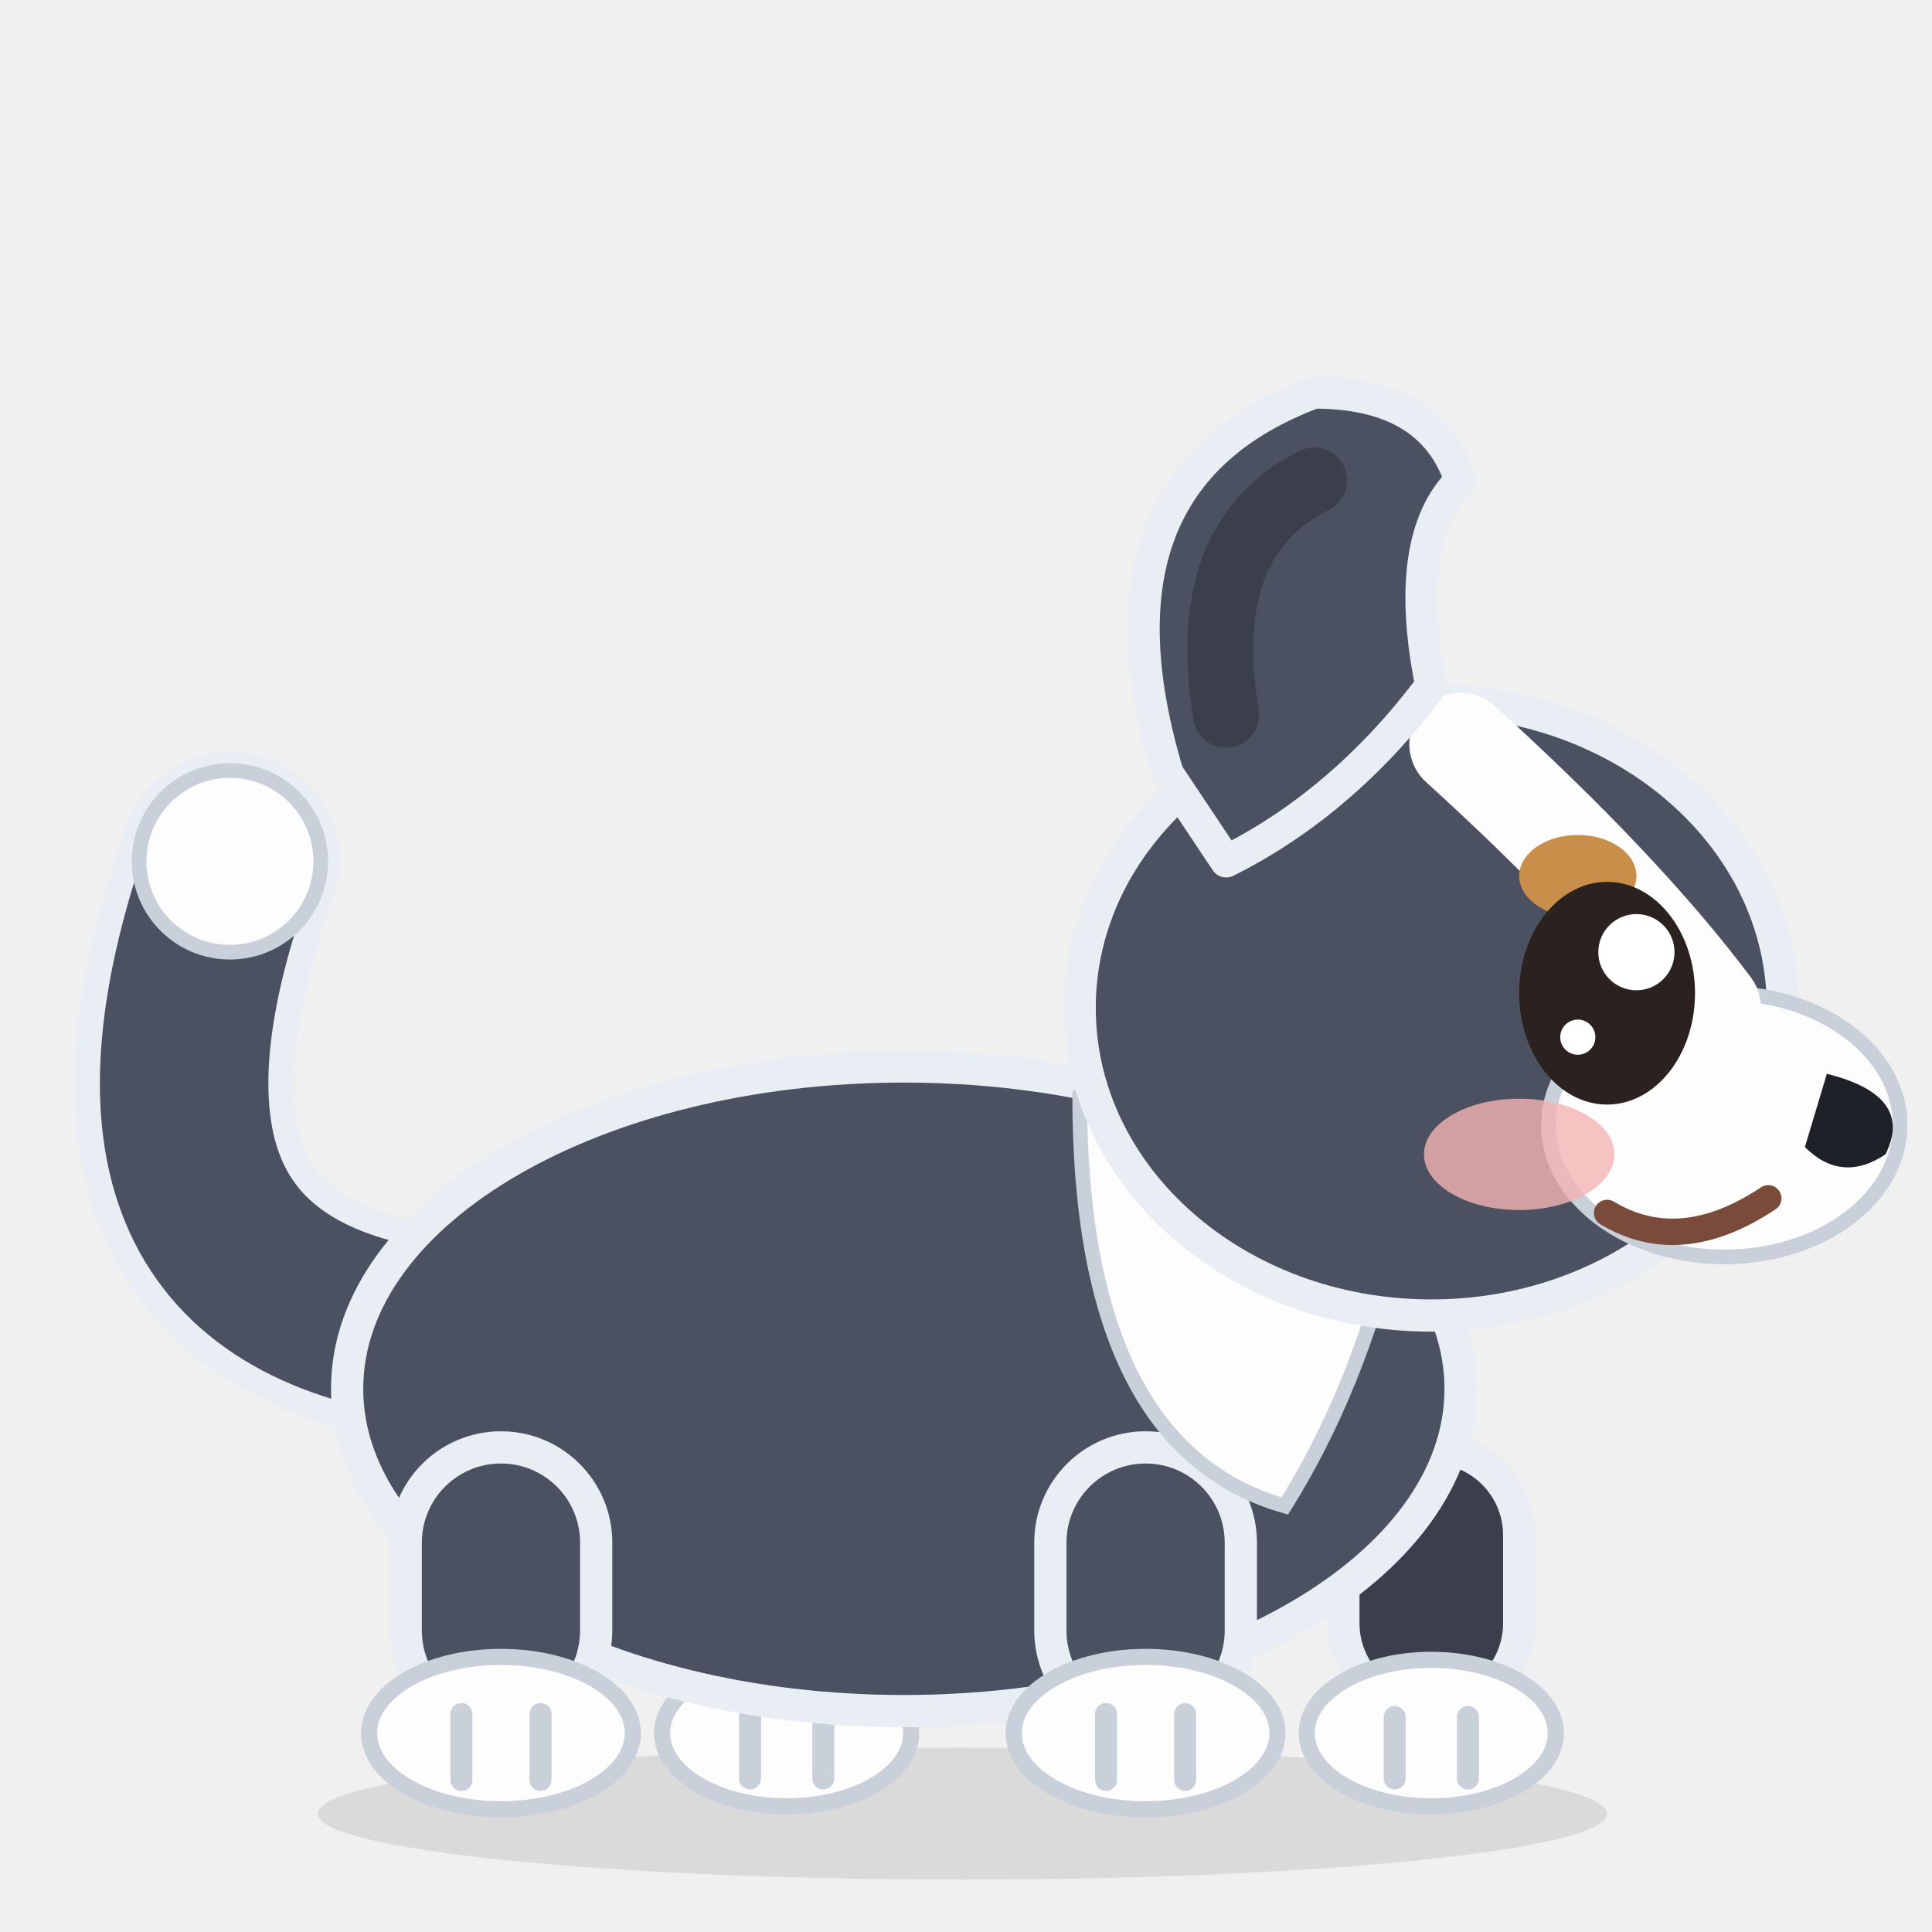
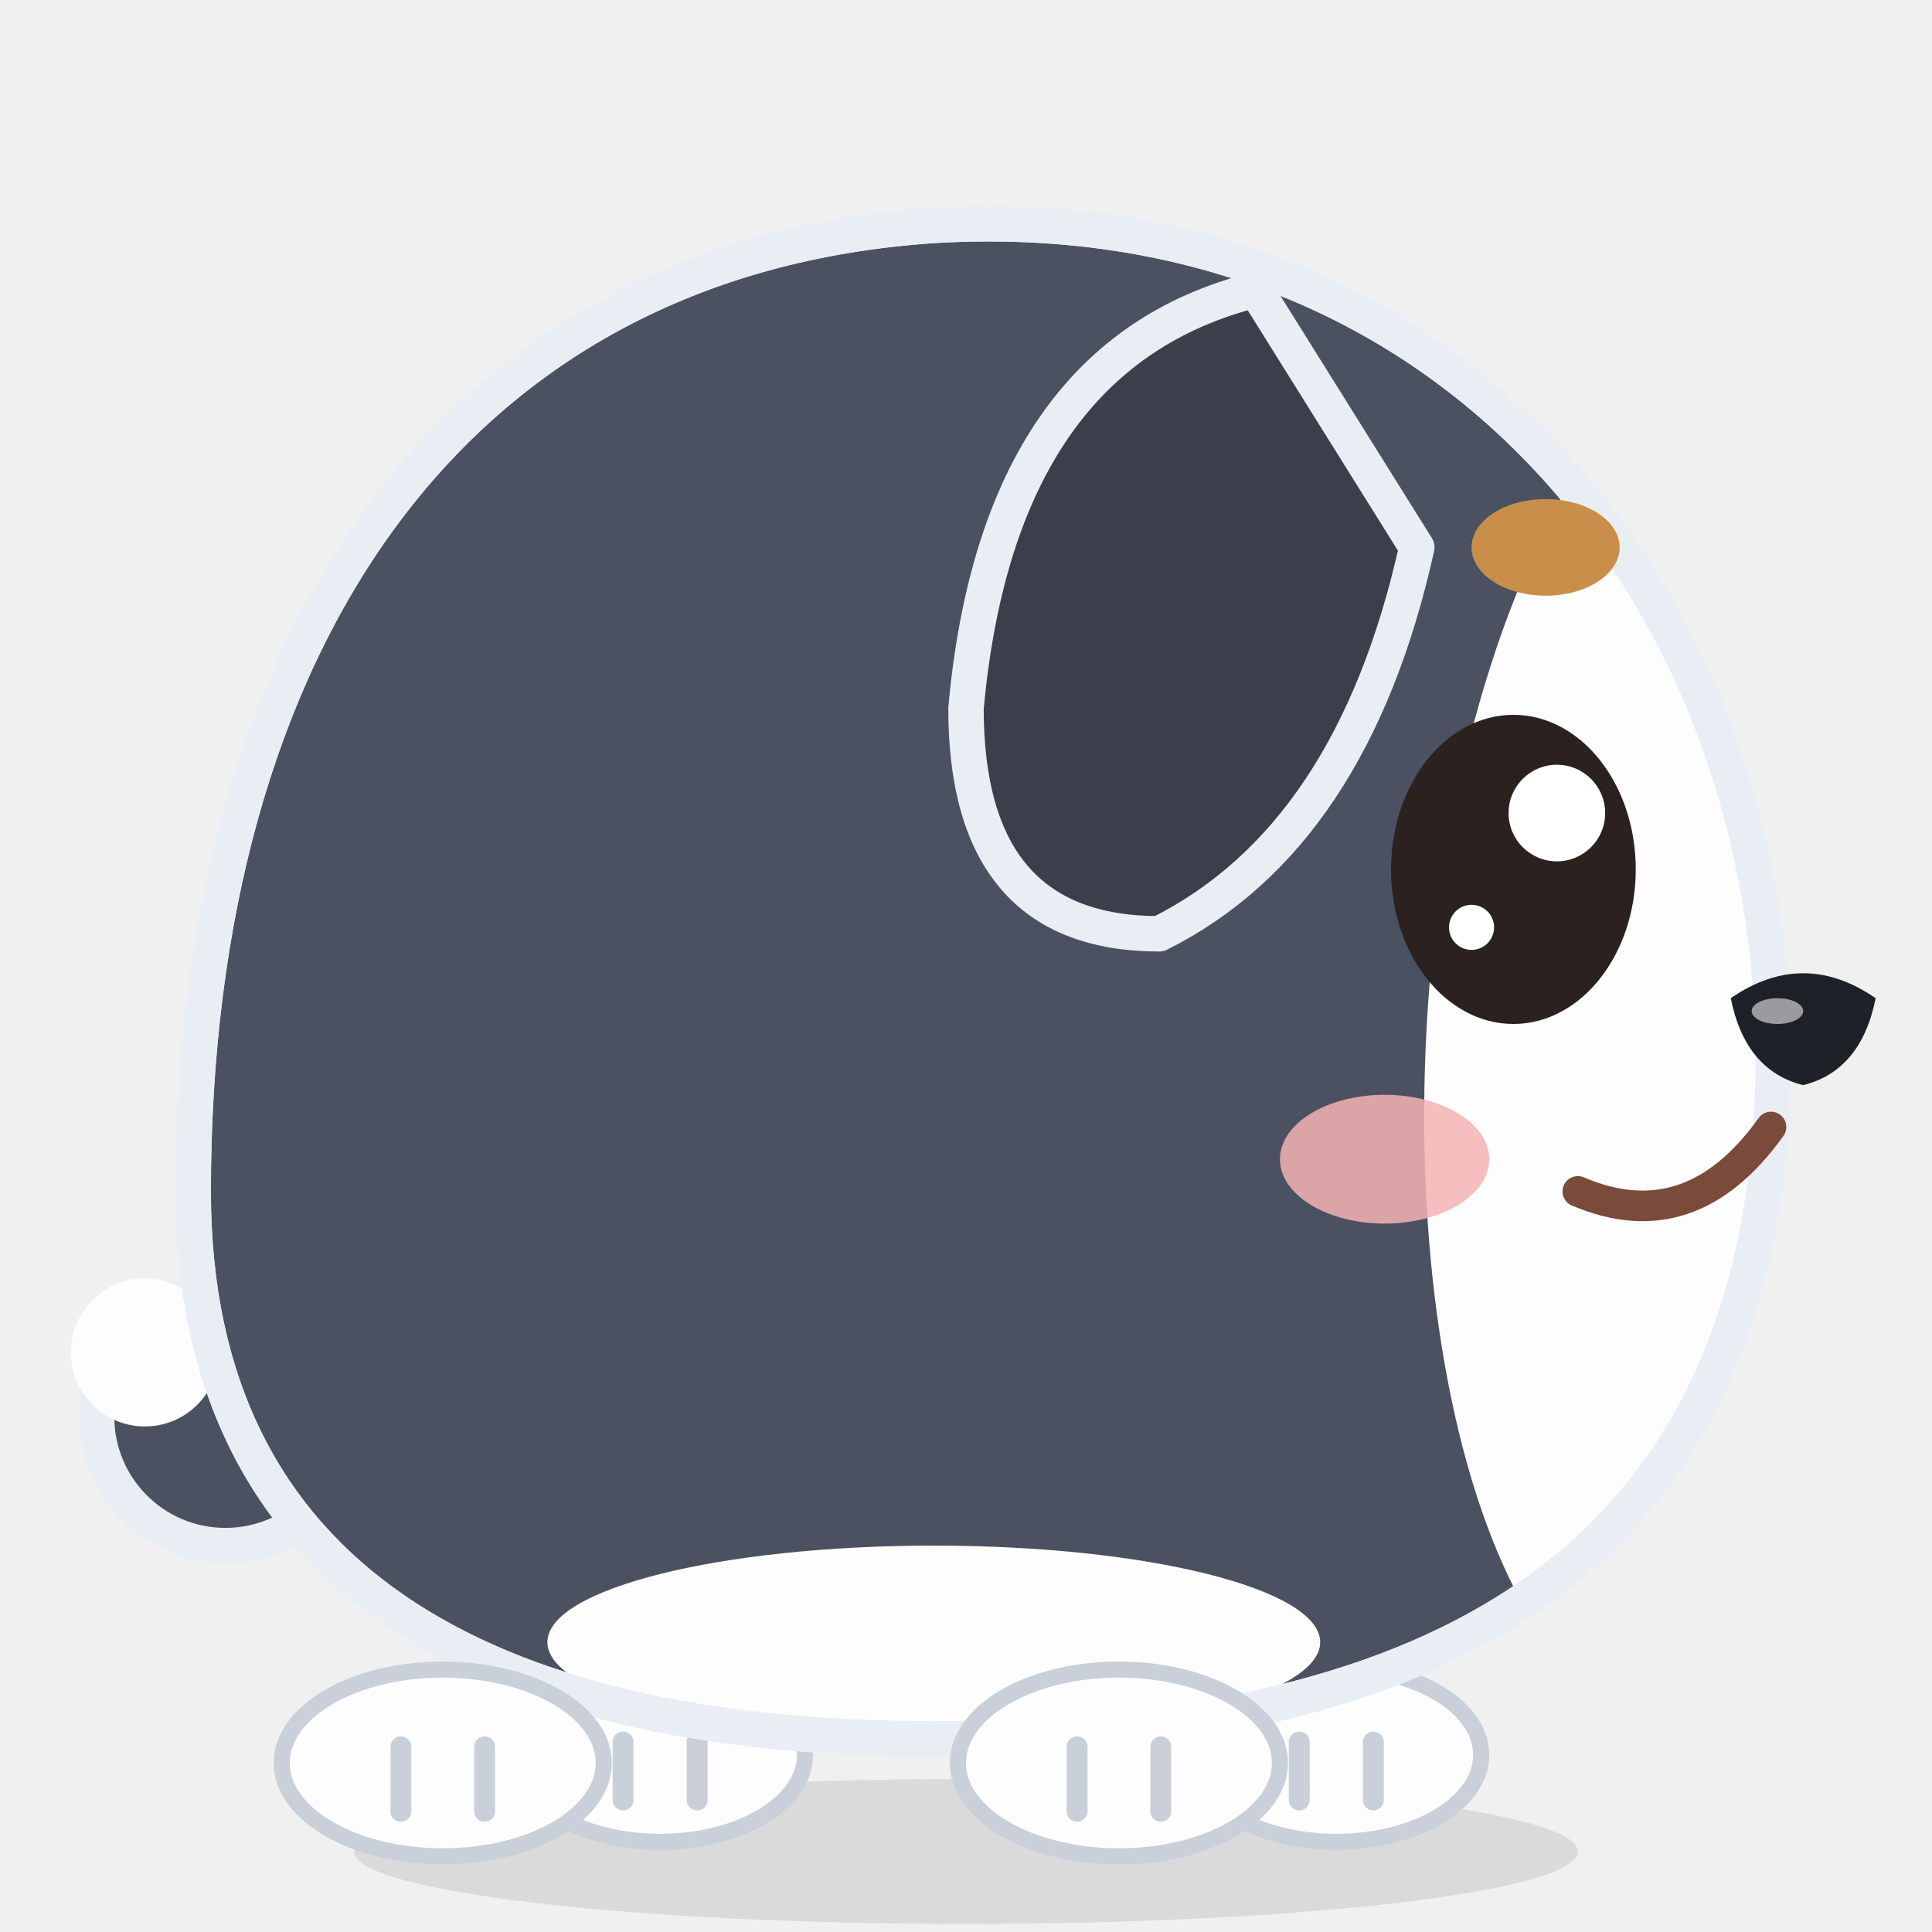
<svg xmlns="http://www.w3.org/2000/svg" viewBox="0 0 120 120" width="480" height="480">
-   <g transform="translate(7,8) scale(0.91)">
-     <ellipse cx="58" cy="115" rx="44" ry="4.5" fill="#000" fill-opacity="0.09" />
-     <path d="M20 82 Q-2 78 8 50" fill="none" stroke="#e9eef5" stroke-width="15" stroke-linecap="round" />
-     <path d="M20 82 Q-2 78 8 50" fill="none" stroke="#4b5160" stroke-width="11.5" stroke-linecap="round" />
-     <circle cx="8" cy="50" r="6.2" fill="#fdfdfd" stroke="#c9d0da" stroke-width="1" />
-     <rect x="40" y="90" width="12" height="18" rx="6" fill="#3a3f4b" stroke="#e9eef5" stroke-width="2.2" stroke-linejoin="round" />
-     <ellipse cx="46" cy="109.5" rx="8.5" ry="5" fill="#fdfdfd" stroke="#c9d0da" stroke-width="1.1" />
-     <path d="M43.5 108.4 l0 4.2" stroke="#c9d0da" stroke-width="1.5" stroke-linecap="round" />
-     <path d="M48.5 108.4 l0 4.2" stroke="#c9d0da" stroke-width="1.5" stroke-linecap="round" />
-     <rect x="84" y="90" width="12" height="18" rx="6" fill="#3a3f4b" stroke="#e9eef5" stroke-width="2.2" stroke-linejoin="round" />
-     <ellipse cx="90" cy="109.5" rx="8.5" ry="5" fill="#fdfdfd" stroke="#c9d0da" stroke-width="1.1" />
-     <path d="M87.5 108.4 l0 4.2" stroke="#c9d0da" stroke-width="1.5" stroke-linecap="round" />
-     <path d="M92.5 108.4 l0 4.2" stroke="#c9d0da" stroke-width="1.5" stroke-linecap="round" />
-     <ellipse cx="54" cy="86" rx="38" ry="22" fill="#4b5160" stroke="#e9eef5" stroke-width="2.2" stroke-linejoin="round" />
-     <rect x="20" y="90" width="13" height="19" rx="6.5" fill="#4b5160" stroke="#e9eef5" stroke-width="2.2" stroke-linejoin="round" />
-     <ellipse cx="26.5" cy="109.5" rx="9" ry="5.2" fill="#fdfdfd" stroke="#c9d0da" stroke-width="1.1" />
-     <path d="M23.8 108.2 l0 4.5" stroke="#c9d0da" stroke-width="1.5" stroke-linecap="round" />
-     <path d="M29.2 108.2 l0 4.5" stroke="#c9d0da" stroke-width="1.5" stroke-linecap="round" />
-     <rect x="64" y="90" width="13" height="19" rx="6.5" fill="#4b5160" stroke="#e9eef5" stroke-width="2.2" stroke-linejoin="round" />
-     <ellipse cx="70.5" cy="109.5" rx="9" ry="5.2" fill="#fdfdfd" stroke="#c9d0da" stroke-width="1.1" />
-     <path d="M67.8 108.2 l0 4.5" stroke="#c9d0da" stroke-width="1.5" stroke-linecap="round" />
-     <path d="M73.2 108.2 l0 4.5" stroke="#c9d0da" stroke-width="1.5" stroke-linecap="round" />
-     <path d="M66 66 Q84 58 90 52 Q90 78 80 94 Q66 90 66 66Z" fill="#fdfdfd" stroke="#c9d0da" stroke-width="1" />
-     <ellipse cx="90" cy="60" rx="24" ry="21" fill="#4b5160" stroke="#e9eef5" stroke-width="2.2" stroke-linejoin="round" />
-     <ellipse cx="110" cy="68" rx="12" ry="9" fill="#fdfdfd" stroke="#c9d0da" stroke-width="1" />
-     <path d="M92 42 Q103 52 109 60" fill="none" stroke="#fdfdfd" stroke-width="7" stroke-linecap="round" />
-     <path d="M72 44 Q66 24 82 18 Q90 18 92 24 Q88 28 90 38 Q84 46 76 50Z" fill="#4b5160" stroke="#e9eef5" stroke-width="2.2" stroke-linejoin="round" />
-     <path d="M76 40 Q74 28 82 24" fill="none" stroke="#3a3f4b" stroke-width="4.5" stroke-linecap="round" />
-     <ellipse cx="100" cy="51" rx="4" ry="2.8" fill="#c98f4a" />
-     <ellipse cx="102" cy="59" rx="6" ry="7.6" fill="#2b2220" />
-     <ellipse cx="104" cy="56.2" rx="2.6" ry="2.6" fill="#fff" />
-     <ellipse cx="100" cy="62" rx="1.2" ry="1.2" fill="#fff" />
-     <ellipse cx="96" cy="70" rx="6.5" ry="3.8" fill="#f4b3b3" fill-opacity="0.8" />
-     <path d="M117 64.5 Q123 66 121 70 Q118 72 115.5 69.5Z" fill="#1f2128" />
-     <path d="M113 73 Q107 77 102 74" fill="none" stroke="#7a4b3a" stroke-width="1.8" stroke-linecap="round" />
-   </g>
+   <ellipse cx="60" cy="115" rx="38" ry="4.5" fill="#000" fill-opacity="0.09" />
+   <circle cx="14" cy="88" r="8" fill="#4b5160" stroke="#e9eef5" stroke-width="2.2" stroke-linejoin="round" />
+   <circle cx="9" cy="84" r="4.6" fill="#fdfdfd" />
+   <ellipse cx="41" cy="109" rx="9" ry="5.4" fill="#fdfdfd" stroke="#c9d0da" stroke-width="1" />
+   <path d="M38.7 108.2 l0 3.6" stroke="#c9d0da" stroke-width="1.3" stroke-linecap="round" />
+   <path d="M43.3 108.2 l0 3.6" stroke="#c9d0da" stroke-width="1.3" stroke-linecap="round" />
+   <ellipse cx="83" cy="109" rx="9" ry="5.4" fill="#fdfdfd" stroke="#c9d0da" stroke-width="1" />
+   <path d="M80.7 108.2 l0 3.6" stroke="#c9d0da" stroke-width="1.3" stroke-linecap="round" />
+   <path d="M85.3 108.2 l0 3.6" stroke="#c9d0da" stroke-width="1.3" stroke-linecap="round" />
+   <path d="M58 14 C92 12 112 40 110 70 C108 98 88 108 58 108 C30 108 12 98 12 74 C12 40 28 16 58 14Z" fill="#4b5160" stroke="#e9eef5" stroke-width="2.2" stroke-linejoin="round" />
+   <path d="M97.5 30 C106.5 40.5 111 55 110 70 C109 84 103.5 93.5 94.5 99.5 C86 84 86 50 97.5 30Z" fill="#fdfdfd" />
+   <ellipse cx="58" cy="102" rx="24" ry="6" fill="#fdfdfd" />
+   <path d="M58 14 C92 12 112 40 110 70 C108 98 88 108 58 108 C30 108 12 98 12 74 C12 40 28 16 58 14Z" fill="none" stroke="#e9eef5" stroke-width="2.2" stroke-linejoin="round" />
+   <ellipse cx="27.5" cy="109.5" rx="10" ry="5.8" fill="#fdfdfd" stroke="#c9d0da" stroke-width="1" />
+   <path d="M24.9 108.5 l0 4.0" stroke="#c9d0da" stroke-width="1.3" stroke-linecap="round" />
+   <path d="M30.1 108.5 l0 4.0" stroke="#c9d0da" stroke-width="1.3" stroke-linecap="round" />
+   <ellipse cx="69.5" cy="109.5" rx="10" ry="5.8" fill="#fdfdfd" stroke="#c9d0da" stroke-width="1" />
+   <path d="M66.9 108.5 l0 4.0" stroke="#c9d0da" stroke-width="1.3" stroke-linecap="round" />
+   <path d="M72.1 108.5 l0 4.0" stroke="#c9d0da" stroke-width="1.3" stroke-linecap="round" />
+   <path d="M78 18 Q62 22 60 44 Q60 58 72 58 Q84 52 88 34Z" fill="#3a3f4b" stroke="#e9eef5" stroke-width="2.2" stroke-linejoin="round" />
+   <ellipse cx="96" cy="34" rx="4.6" ry="3" fill="#c98f4a" />
+   <ellipse cx="94" cy="54" rx="7.6" ry="9.6" fill="#2b2220" />
+   <ellipse cx="96.7" cy="50.5" rx="3.0" ry="3.0" fill="#fff" />
+   <ellipse cx="91.4" cy="57.6" rx="1.4" ry="1.4" fill="#fff" />
+   <ellipse cx="86" cy="72" rx="6.5" ry="4" fill="#f4b3b3" fill-opacity="0.85" />
+   <path d="M107.5 62 Q112 58.9 116.5 62 Q115.6 66.5 112 67.4 Q108.4 66.5 107.5 62Z" fill="#1f2128" />
+   <ellipse cx="110.4" cy="62.8" rx="1.6" ry="0.8" fill="#fff" fill-opacity="0.55" />
+   <path d="M110 70 Q105 77 98 74" fill="none" stroke="#7a4b3a" stroke-width="1.9" stroke-linecap="round" />
</svg>
